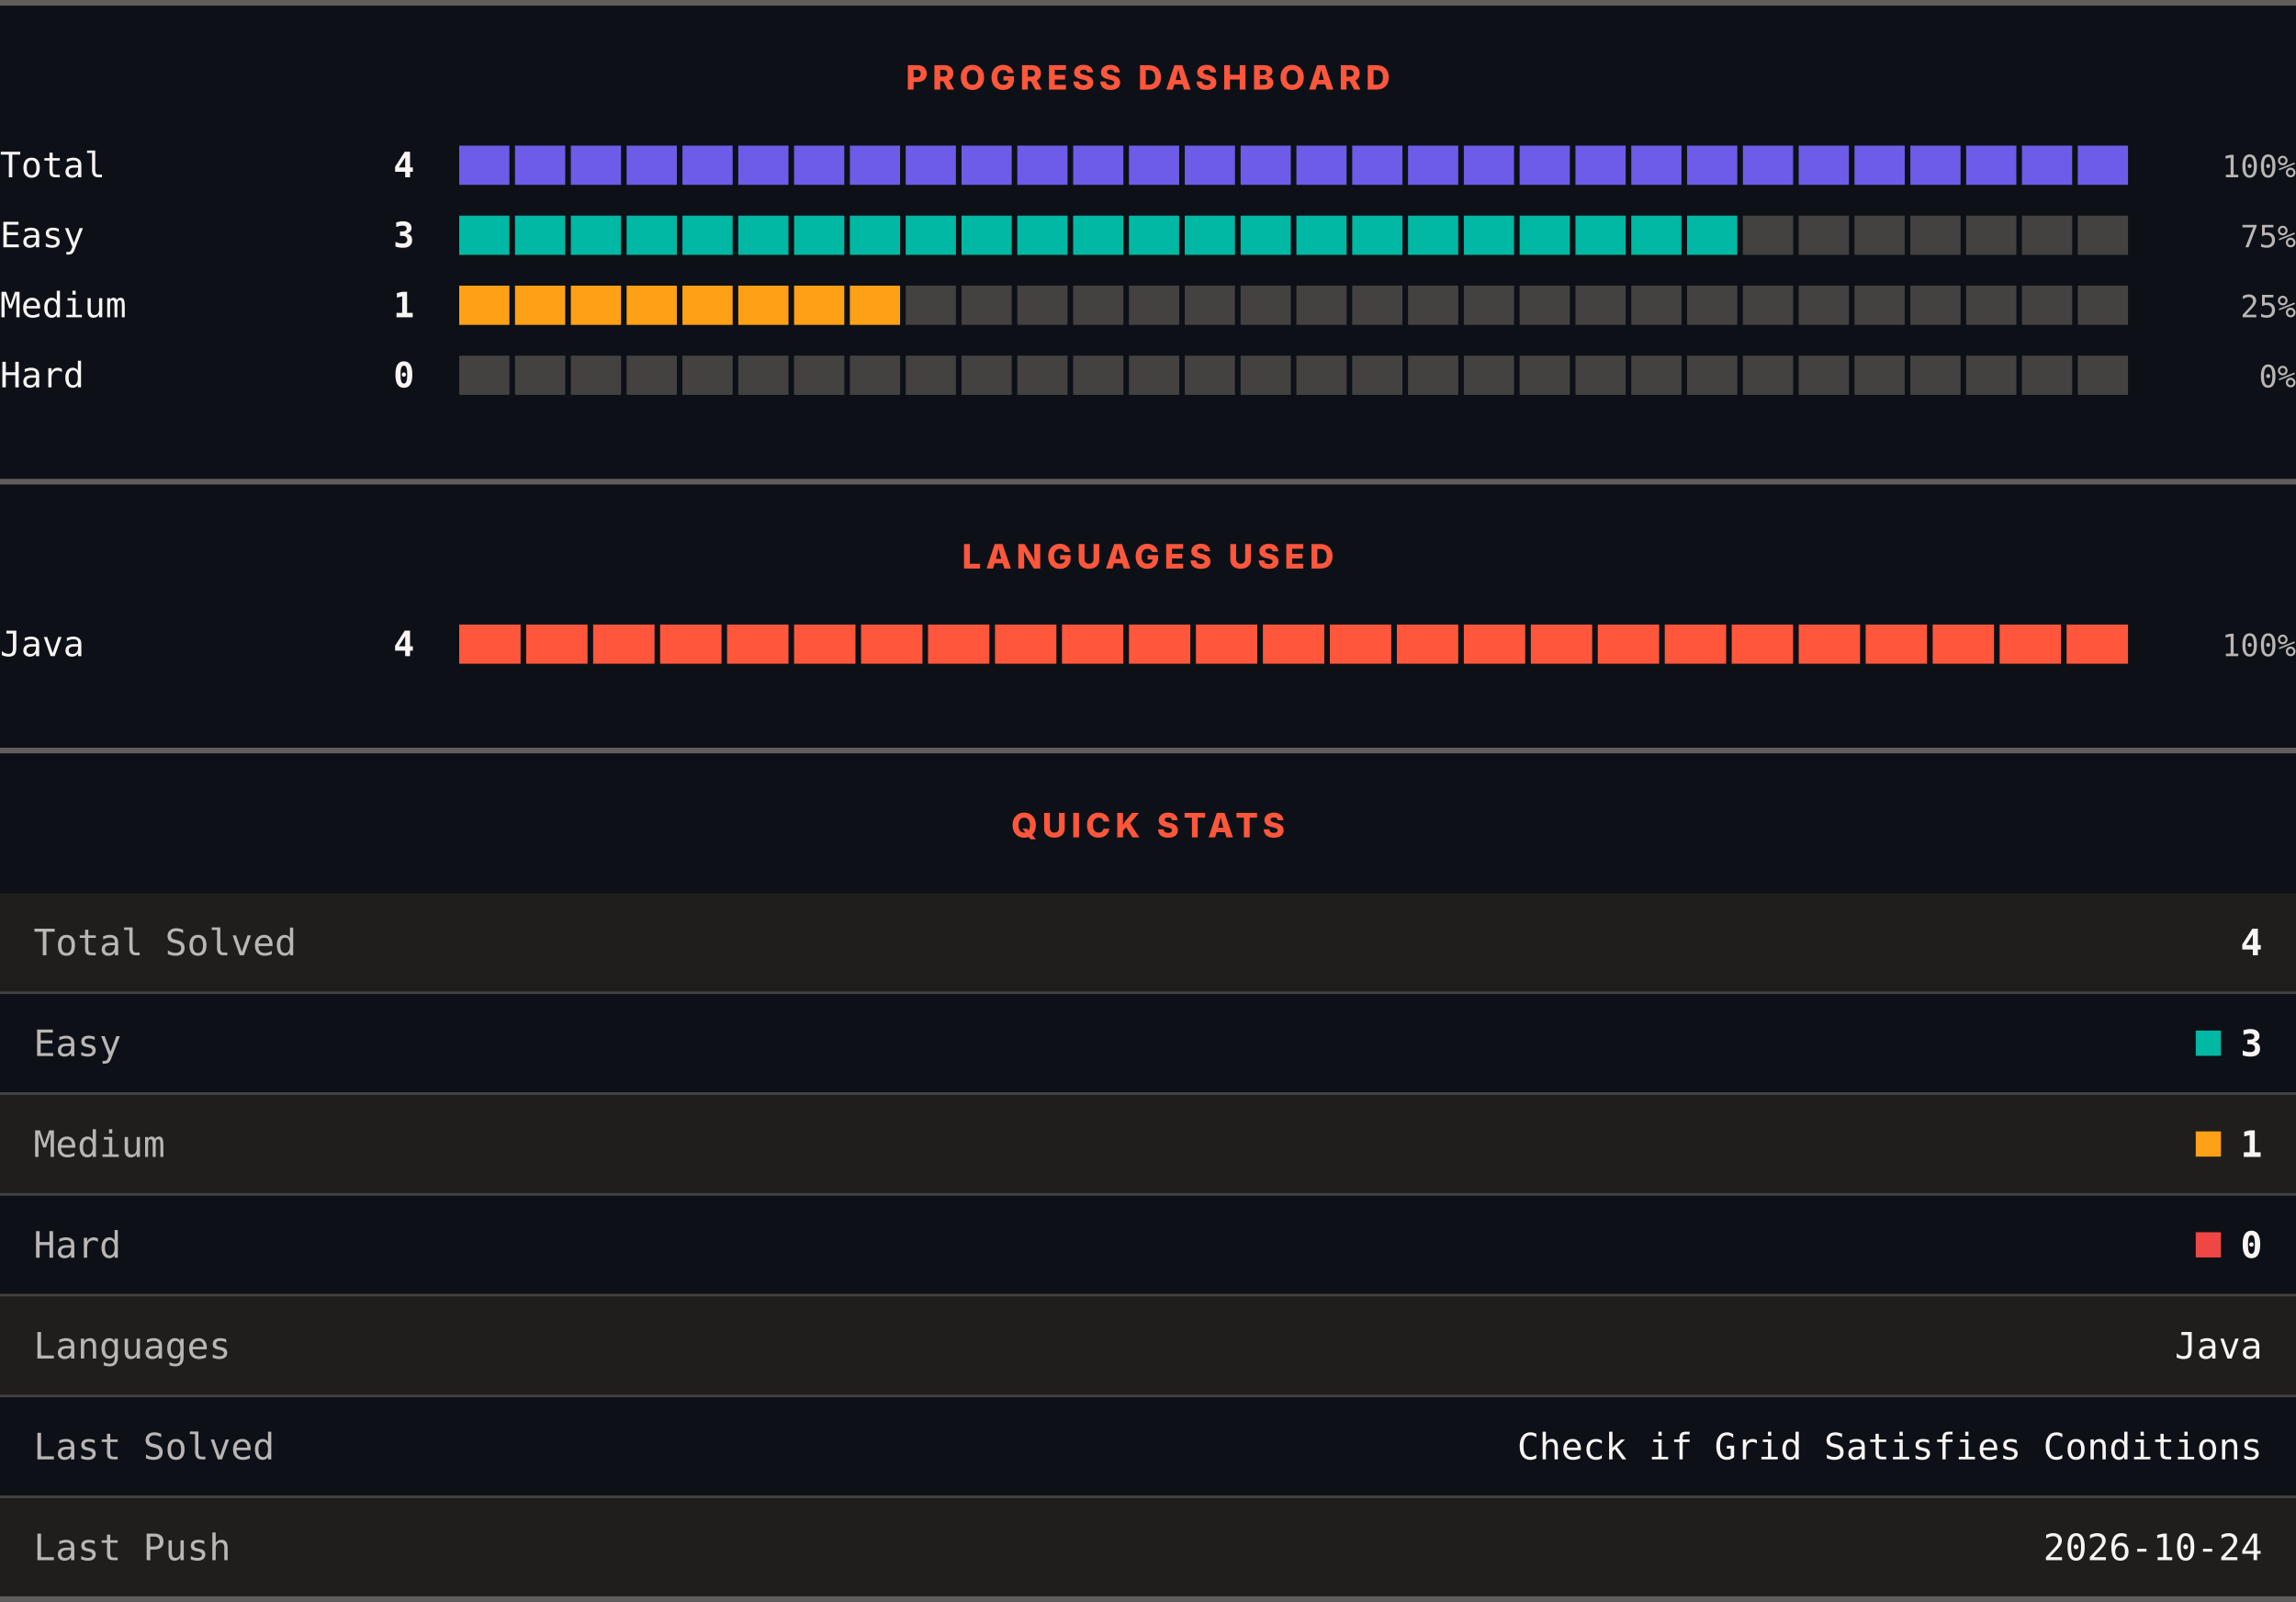
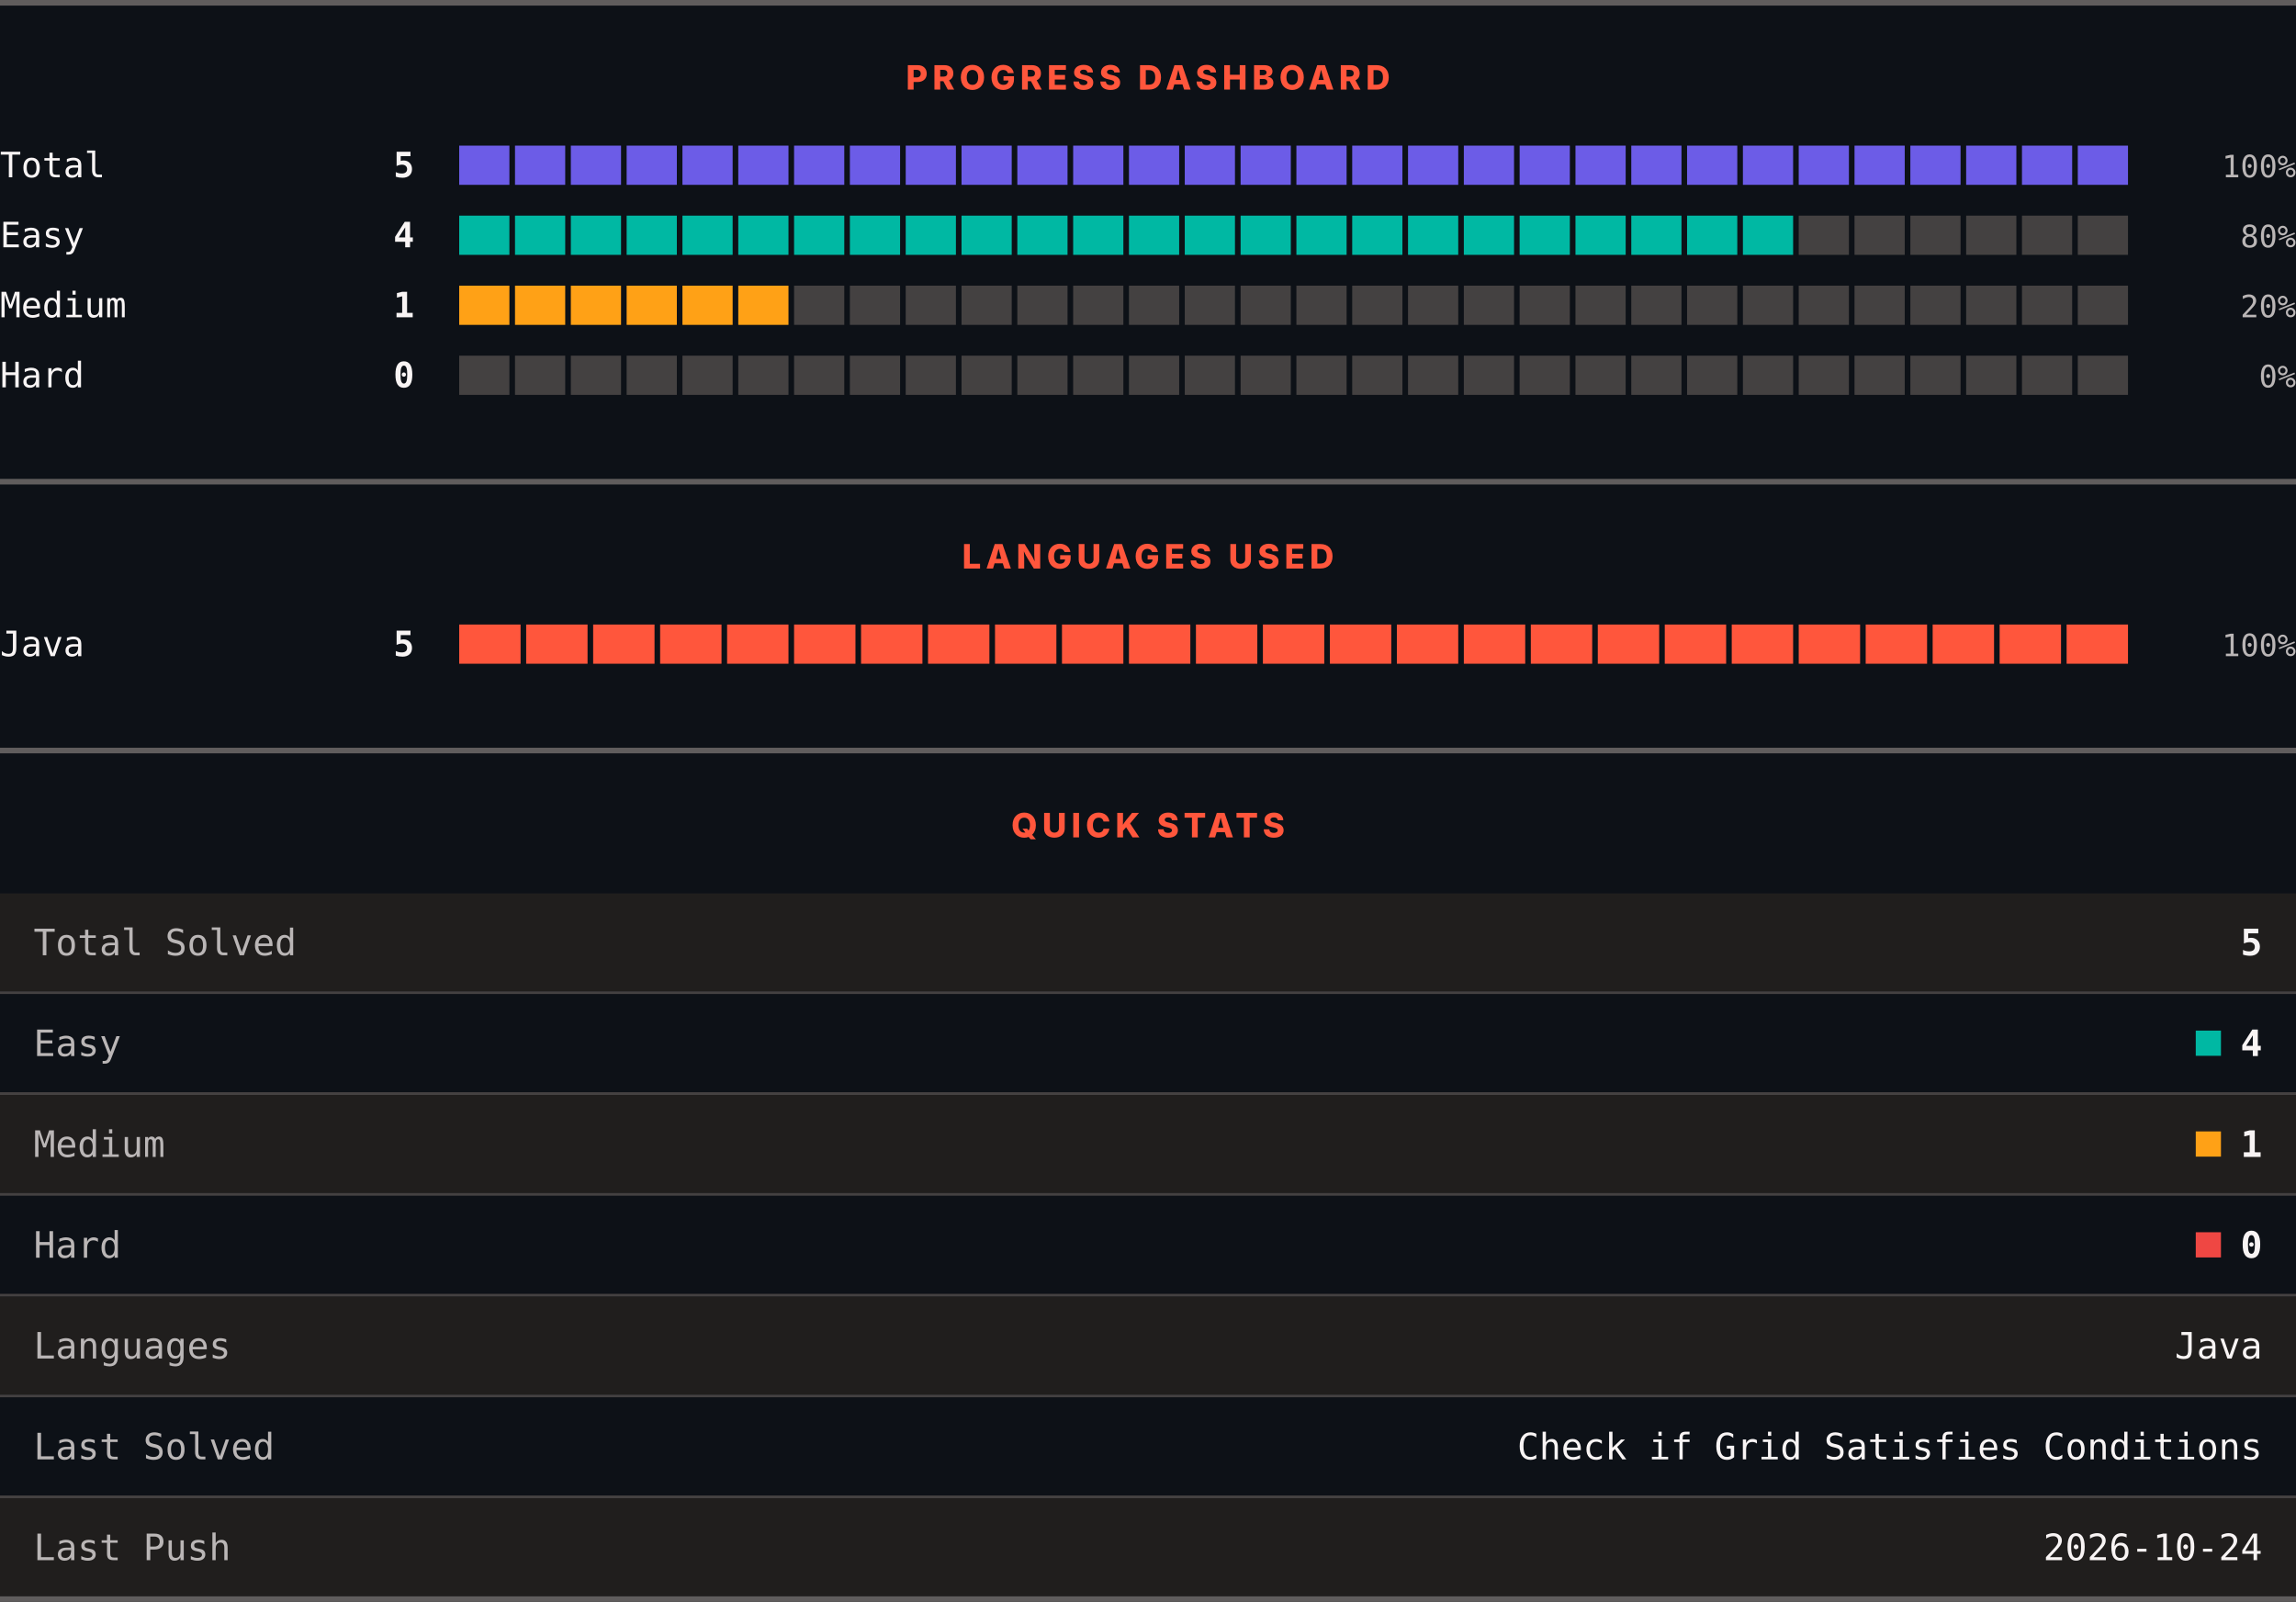
<svg xmlns="http://www.w3.org/2000/svg" width="820" height="572" viewBox="0 0 820 572" role="img" aria-label="LeetCode progress, languages and quick stats">
  <rect width="820" height="572" fill="#0d1117" />
  <rect x="0" y="0" width="820" height="2" fill="#605d5d" />
  <text x="410" y="32" text-anchor="middle" font-family="Archivo, system-ui, -apple-system, Segoe UI, sans-serif" font-size="12" font-weight="800" letter-spacing="1.68" fill="#ff563c">PROGRESS DASHBOARD</text>
  <text x="0" y="63.3" font-family="ui-monospace, SFMono-Regular, Menlo, Consolas, monospace" font-size="12.5" fill="#f8f4f4">Total</text>
-   <text x="148" y="63.3" text-anchor="end" font-family="ui-monospace, SFMono-Regular, Menlo, Consolas, monospace" font-size="12.5" font-weight="700" fill="#f8f4f4">4</text>
+   <text x="148" y="63.3" text-anchor="end" font-family="ui-monospace, SFMono-Regular, Menlo, Consolas, monospace" font-size="12.5" font-weight="700" fill="#f8f4f4">5</text>
  <rect x="164.00" y="52" width="17.93" height="14" fill="#6c5ce7" />
  <rect x="183.93" y="52" width="17.93" height="14" fill="#6c5ce7" />
  <rect x="203.87" y="52" width="17.93" height="14" fill="#6c5ce7" />
  <rect x="223.80" y="52" width="17.93" height="14" fill="#6c5ce7" />
  <rect x="243.73" y="52" width="17.93" height="14" fill="#6c5ce7" />
  <rect x="263.67" y="52" width="17.93" height="14" fill="#6c5ce7" />
  <rect x="283.60" y="52" width="17.93" height="14" fill="#6c5ce7" />
  <rect x="303.53" y="52" width="17.93" height="14" fill="#6c5ce7" />
  <rect x="323.47" y="52" width="17.93" height="14" fill="#6c5ce7" />
  <rect x="343.40" y="52" width="17.93" height="14" fill="#6c5ce7" />
  <rect x="363.33" y="52" width="17.93" height="14" fill="#6c5ce7" />
  <rect x="383.27" y="52" width="17.93" height="14" fill="#6c5ce7" />
  <rect x="403.20" y="52" width="17.93" height="14" fill="#6c5ce7" />
  <rect x="423.13" y="52" width="17.93" height="14" fill="#6c5ce7" />
  <rect x="443.07" y="52" width="17.93" height="14" fill="#6c5ce7" />
  <rect x="463.00" y="52" width="17.93" height="14" fill="#6c5ce7" />
  <rect x="482.93" y="52" width="17.93" height="14" fill="#6c5ce7" />
  <rect x="502.87" y="52" width="17.93" height="14" fill="#6c5ce7" />
  <rect x="522.80" y="52" width="17.93" height="14" fill="#6c5ce7" />
  <rect x="542.73" y="52" width="17.93" height="14" fill="#6c5ce7" />
  <rect x="562.67" y="52" width="17.93" height="14" fill="#6c5ce7" />
  <rect x="582.60" y="52" width="17.93" height="14" fill="#6c5ce7" />
  <rect x="602.53" y="52" width="17.93" height="14" fill="#6c5ce7" />
  <rect x="622.47" y="52" width="17.93" height="14" fill="#6c5ce7" />
  <rect x="642.40" y="52" width="17.93" height="14" fill="#6c5ce7" />
  <rect x="662.33" y="52" width="17.93" height="14" fill="#6c5ce7" />
  <rect x="682.27" y="52" width="17.93" height="14" fill="#6c5ce7" />
  <rect x="702.20" y="52" width="17.93" height="14" fill="#6c5ce7" />
  <rect x="722.13" y="52" width="17.93" height="14" fill="#6c5ce7" />
  <rect x="742.07" y="52" width="17.93" height="14" fill="#6c5ce7" />
  <text x="820" y="63.3" text-anchor="end" font-family="ui-monospace, SFMono-Regular, Menlo, Consolas, monospace" font-size="11" fill="#bab6b6">100%</text>
  <text x="0" y="88.3" font-family="ui-monospace, SFMono-Regular, Menlo, Consolas, monospace" font-size="12.5" fill="#f8f4f4">Easy</text>
-   <text x="148" y="88.3" text-anchor="end" font-family="ui-monospace, SFMono-Regular, Menlo, Consolas, monospace" font-size="12.5" font-weight="700" fill="#f8f4f4">3</text>
+   <text x="148" y="88.3" text-anchor="end" font-family="ui-monospace, SFMono-Regular, Menlo, Consolas, monospace" font-size="12.5" font-weight="700" fill="#f8f4f4">4</text>
  <rect x="164.00" y="77" width="17.93" height="14" fill="#00b8a3" />
  <rect x="183.93" y="77" width="17.93" height="14" fill="#00b8a3" />
  <rect x="203.87" y="77" width="17.93" height="14" fill="#00b8a3" />
  <rect x="223.80" y="77" width="17.93" height="14" fill="#00b8a3" />
  <rect x="243.73" y="77" width="17.93" height="14" fill="#00b8a3" />
  <rect x="263.67" y="77" width="17.93" height="14" fill="#00b8a3" />
  <rect x="283.60" y="77" width="17.93" height="14" fill="#00b8a3" />
  <rect x="303.53" y="77" width="17.93" height="14" fill="#00b8a3" />
  <rect x="323.47" y="77" width="17.93" height="14" fill="#00b8a3" />
  <rect x="343.40" y="77" width="17.93" height="14" fill="#00b8a3" />
  <rect x="363.33" y="77" width="17.93" height="14" fill="#00b8a3" />
  <rect x="383.27" y="77" width="17.93" height="14" fill="#00b8a3" />
  <rect x="403.20" y="77" width="17.93" height="14" fill="#00b8a3" />
  <rect x="423.13" y="77" width="17.93" height="14" fill="#00b8a3" />
  <rect x="443.07" y="77" width="17.93" height="14" fill="#00b8a3" />
  <rect x="463.00" y="77" width="17.93" height="14" fill="#00b8a3" />
  <rect x="482.93" y="77" width="17.93" height="14" fill="#00b8a3" />
  <rect x="502.87" y="77" width="17.93" height="14" fill="#00b8a3" />
  <rect x="522.80" y="77" width="17.93" height="14" fill="#00b8a3" />
  <rect x="542.73" y="77" width="17.93" height="14" fill="#00b8a3" />
  <rect x="562.67" y="77" width="17.93" height="14" fill="#00b8a3" />
  <rect x="582.60" y="77" width="17.93" height="14" fill="#00b8a3" />
  <rect x="602.53" y="77" width="17.93" height="14" fill="#00b8a3" />
-   <rect x="622.47" y="77" width="17.93" height="14" fill="#444141" />
+   <rect x="622.47" y="77" width="17.93" height="14" fill="#00b8a3" />
  <rect x="642.40" y="77" width="17.93" height="14" fill="#444141" />
  <rect x="662.33" y="77" width="17.93" height="14" fill="#444141" />
  <rect x="682.27" y="77" width="17.93" height="14" fill="#444141" />
  <rect x="702.20" y="77" width="17.93" height="14" fill="#444141" />
  <rect x="722.13" y="77" width="17.93" height="14" fill="#444141" />
  <rect x="742.07" y="77" width="17.93" height="14" fill="#444141" />
-   <text x="820" y="88.3" text-anchor="end" font-family="ui-monospace, SFMono-Regular, Menlo, Consolas, monospace" font-size="11" fill="#bab6b6">75%</text>
+   <text x="820" y="88.3" text-anchor="end" font-family="ui-monospace, SFMono-Regular, Menlo, Consolas, monospace" font-size="11" fill="#bab6b6">80%</text>
  <text x="0" y="113.3" font-family="ui-monospace, SFMono-Regular, Menlo, Consolas, monospace" font-size="12.5" fill="#f8f4f4">Medium</text>
  <text x="148" y="113.3" text-anchor="end" font-family="ui-monospace, SFMono-Regular, Menlo, Consolas, monospace" font-size="12.5" font-weight="700" fill="#f8f4f4">1</text>
  <rect x="164.00" y="102" width="17.93" height="14" fill="#ffa116" />
  <rect x="183.93" y="102" width="17.93" height="14" fill="#ffa116" />
  <rect x="203.87" y="102" width="17.93" height="14" fill="#ffa116" />
  <rect x="223.80" y="102" width="17.93" height="14" fill="#ffa116" />
  <rect x="243.73" y="102" width="17.93" height="14" fill="#ffa116" />
  <rect x="263.67" y="102" width="17.93" height="14" fill="#ffa116" />
-   <rect x="283.60" y="102" width="17.93" height="14" fill="#ffa116" />
-   <rect x="303.53" y="102" width="17.93" height="14" fill="#ffa116" />
+   <rect x="283.60" y="102" width="17.93" height="14" fill="#444141" />
+   <rect x="303.53" y="102" width="17.93" height="14" fill="#444141" />
  <rect x="323.47" y="102" width="17.93" height="14" fill="#444141" />
  <rect x="343.40" y="102" width="17.93" height="14" fill="#444141" />
  <rect x="363.33" y="102" width="17.93" height="14" fill="#444141" />
  <rect x="383.27" y="102" width="17.93" height="14" fill="#444141" />
  <rect x="403.20" y="102" width="17.93" height="14" fill="#444141" />
  <rect x="423.13" y="102" width="17.93" height="14" fill="#444141" />
  <rect x="443.07" y="102" width="17.93" height="14" fill="#444141" />
  <rect x="463.00" y="102" width="17.93" height="14" fill="#444141" />
  <rect x="482.93" y="102" width="17.93" height="14" fill="#444141" />
  <rect x="502.87" y="102" width="17.93" height="14" fill="#444141" />
  <rect x="522.80" y="102" width="17.93" height="14" fill="#444141" />
  <rect x="542.73" y="102" width="17.93" height="14" fill="#444141" />
  <rect x="562.67" y="102" width="17.93" height="14" fill="#444141" />
  <rect x="582.60" y="102" width="17.93" height="14" fill="#444141" />
  <rect x="602.53" y="102" width="17.93" height="14" fill="#444141" />
  <rect x="622.47" y="102" width="17.93" height="14" fill="#444141" />
  <rect x="642.40" y="102" width="17.93" height="14" fill="#444141" />
  <rect x="662.33" y="102" width="17.93" height="14" fill="#444141" />
  <rect x="682.27" y="102" width="17.93" height="14" fill="#444141" />
  <rect x="702.20" y="102" width="17.93" height="14" fill="#444141" />
  <rect x="722.13" y="102" width="17.93" height="14" fill="#444141" />
  <rect x="742.07" y="102" width="17.93" height="14" fill="#444141" />
-   <text x="820" y="113.3" text-anchor="end" font-family="ui-monospace, SFMono-Regular, Menlo, Consolas, monospace" font-size="11" fill="#bab6b6">25%</text>
+   <text x="820" y="113.3" text-anchor="end" font-family="ui-monospace, SFMono-Regular, Menlo, Consolas, monospace" font-size="11" fill="#bab6b6">20%</text>
  <text x="0" y="138.3" font-family="ui-monospace, SFMono-Regular, Menlo, Consolas, monospace" font-size="12.5" fill="#f8f4f4">Hard</text>
  <text x="148" y="138.3" text-anchor="end" font-family="ui-monospace, SFMono-Regular, Menlo, Consolas, monospace" font-size="12.5" font-weight="700" fill="#f8f4f4">0</text>
  <rect x="164.00" y="127" width="17.93" height="14" fill="#444141" />
  <rect x="183.93" y="127" width="17.93" height="14" fill="#444141" />
  <rect x="203.87" y="127" width="17.93" height="14" fill="#444141" />
  <rect x="223.80" y="127" width="17.93" height="14" fill="#444141" />
  <rect x="243.73" y="127" width="17.93" height="14" fill="#444141" />
  <rect x="263.67" y="127" width="17.93" height="14" fill="#444141" />
  <rect x="283.60" y="127" width="17.93" height="14" fill="#444141" />
  <rect x="303.53" y="127" width="17.93" height="14" fill="#444141" />
  <rect x="323.47" y="127" width="17.93" height="14" fill="#444141" />
  <rect x="343.40" y="127" width="17.93" height="14" fill="#444141" />
  <rect x="363.33" y="127" width="17.93" height="14" fill="#444141" />
  <rect x="383.27" y="127" width="17.93" height="14" fill="#444141" />
  <rect x="403.20" y="127" width="17.93" height="14" fill="#444141" />
  <rect x="423.13" y="127" width="17.93" height="14" fill="#444141" />
  <rect x="443.07" y="127" width="17.93" height="14" fill="#444141" />
  <rect x="463.00" y="127" width="17.93" height="14" fill="#444141" />
  <rect x="482.93" y="127" width="17.93" height="14" fill="#444141" />
  <rect x="502.87" y="127" width="17.93" height="14" fill="#444141" />
  <rect x="522.80" y="127" width="17.93" height="14" fill="#444141" />
  <rect x="542.73" y="127" width="17.93" height="14" fill="#444141" />
  <rect x="562.67" y="127" width="17.93" height="14" fill="#444141" />
  <rect x="582.60" y="127" width="17.93" height="14" fill="#444141" />
  <rect x="602.53" y="127" width="17.93" height="14" fill="#444141" />
  <rect x="622.47" y="127" width="17.93" height="14" fill="#444141" />
  <rect x="642.40" y="127" width="17.93" height="14" fill="#444141" />
  <rect x="662.33" y="127" width="17.93" height="14" fill="#444141" />
  <rect x="682.27" y="127" width="17.93" height="14" fill="#444141" />
  <rect x="702.20" y="127" width="17.93" height="14" fill="#444141" />
  <rect x="722.13" y="127" width="17.93" height="14" fill="#444141" />
  <rect x="742.07" y="127" width="17.93" height="14" fill="#444141" />
  <text x="820" y="138.3" text-anchor="end" font-family="ui-monospace, SFMono-Regular, Menlo, Consolas, monospace" font-size="11" fill="#bab6b6">0%</text>
  <rect x="0" y="171" width="820" height="2" fill="#605d5d" />
  <text x="410" y="203" text-anchor="middle" font-family="Archivo, system-ui, -apple-system, Segoe UI, sans-serif" font-size="12" font-weight="800" letter-spacing="1.68" fill="#ff563c">LANGUAGES USED</text>
  <text x="0" y="234.3" font-family="ui-monospace, SFMono-Regular, Menlo, Consolas, monospace" font-size="12.5" fill="#f8f4f4">Java</text>
-   <text x="148" y="234.3" text-anchor="end" font-family="ui-monospace, SFMono-Regular, Menlo, Consolas, monospace" font-size="12.5" font-weight="700" fill="#f8f4f4">4</text>
+   <text x="148" y="234.3" text-anchor="end" font-family="ui-monospace, SFMono-Regular, Menlo, Consolas, monospace" font-size="12.5" font-weight="700" fill="#f8f4f4">5</text>
  <rect x="164.00" y="223" width="21.92" height="14" fill="#ff563c" />
  <rect x="187.92" y="223" width="21.92" height="14" fill="#ff563c" />
  <rect x="211.84" y="223" width="21.92" height="14" fill="#ff563c" />
  <rect x="235.76" y="223" width="21.92" height="14" fill="#ff563c" />
  <rect x="259.68" y="223" width="21.92" height="14" fill="#ff563c" />
  <rect x="283.60" y="223" width="21.92" height="14" fill="#ff563c" />
  <rect x="307.52" y="223" width="21.92" height="14" fill="#ff563c" />
  <rect x="331.44" y="223" width="21.92" height="14" fill="#ff563c" />
  <rect x="355.36" y="223" width="21.92" height="14" fill="#ff563c" />
  <rect x="379.28" y="223" width="21.92" height="14" fill="#ff563c" />
  <rect x="403.20" y="223" width="21.92" height="14" fill="#ff563c" />
  <rect x="427.12" y="223" width="21.92" height="14" fill="#ff563c" />
  <rect x="451.04" y="223" width="21.92" height="14" fill="#ff563c" />
  <rect x="474.96" y="223" width="21.92" height="14" fill="#ff563c" />
  <rect x="498.88" y="223" width="21.92" height="14" fill="#ff563c" />
  <rect x="522.80" y="223" width="21.92" height="14" fill="#ff563c" />
  <rect x="546.72" y="223" width="21.92" height="14" fill="#ff563c" />
  <rect x="570.64" y="223" width="21.92" height="14" fill="#ff563c" />
  <rect x="594.56" y="223" width="21.92" height="14" fill="#ff563c" />
  <rect x="618.48" y="223" width="21.92" height="14" fill="#ff563c" />
  <rect x="642.40" y="223" width="21.92" height="14" fill="#ff563c" />
  <rect x="666.32" y="223" width="21.92" height="14" fill="#ff563c" />
  <rect x="690.24" y="223" width="21.92" height="14" fill="#ff563c" />
  <rect x="714.16" y="223" width="21.92" height="14" fill="#ff563c" />
  <rect x="738.08" y="223" width="21.92" height="14" fill="#ff563c" />
  <text x="820" y="234.3" text-anchor="end" font-family="ui-monospace, SFMono-Regular, Menlo, Consolas, monospace" font-size="11" fill="#bab6b6">100%</text>
  <rect x="0" y="267" width="820" height="2" fill="#605d5d" />
  <text x="410" y="299" text-anchor="middle" font-family="Archivo, system-ui, -apple-system, Segoe UI, sans-serif" font-size="12" font-weight="800" letter-spacing="1.68" fill="#ff563c">QUICK STATS</text>
  <rect x="0" y="319" width="820" height="35" fill="#201e1d" />
  <text x="12" y="341.1" font-family="ui-monospace, SFMono-Regular, Menlo, Consolas, monospace" font-size="13" fill="#bab6b6">Total Solved</text>
-   <text x="808" y="341.1" text-anchor="end" font-family="ui-monospace, SFMono-Regular, Menlo, Consolas, monospace" font-size="13" font-weight="700" fill="#f8f4f4">4</text>
+   <text x="808" y="341.1" text-anchor="end" font-family="ui-monospace, SFMono-Regular, Menlo, Consolas, monospace" font-size="13" font-weight="700" fill="#f8f4f4">5</text>
  <rect x="0" y="354" width="820" height="1" fill="#444141" />
  <rect x="0" y="355" width="820" height="35" fill="#0d1117" />
  <text x="12" y="377.1" font-family="ui-monospace, SFMono-Regular, Menlo, Consolas, monospace" font-size="13" fill="#bab6b6">Easy</text>
  <rect x="784.2" y="368" width="9" height="9" fill="#00b8a3" />
-   <text x="808" y="377.1" text-anchor="end" font-family="ui-monospace, SFMono-Regular, Menlo, Consolas, monospace" font-size="13" font-weight="700" fill="#f8f4f4">3</text>
+   <text x="808" y="377.1" text-anchor="end" font-family="ui-monospace, SFMono-Regular, Menlo, Consolas, monospace" font-size="13" font-weight="700" fill="#f8f4f4">4</text>
  <rect x="0" y="390" width="820" height="1" fill="#444141" />
  <rect x="0" y="391" width="820" height="35" fill="#201e1d" />
  <text x="12" y="413.1" font-family="ui-monospace, SFMono-Regular, Menlo, Consolas, monospace" font-size="13" fill="#bab6b6">Medium</text>
  <rect x="784.2" y="404" width="9" height="9" fill="#ffa116" />
  <text x="808" y="413.1" text-anchor="end" font-family="ui-monospace, SFMono-Regular, Menlo, Consolas, monospace" font-size="13" font-weight="700" fill="#f8f4f4">1</text>
  <rect x="0" y="426" width="820" height="1" fill="#444141" />
  <rect x="0" y="427" width="820" height="35" fill="#0d1117" />
  <text x="12" y="449.1" font-family="ui-monospace, SFMono-Regular, Menlo, Consolas, monospace" font-size="13" fill="#bab6b6">Hard</text>
  <rect x="784.2" y="440" width="9" height="9" fill="#ef4743" />
  <text x="808" y="449.1" text-anchor="end" font-family="ui-monospace, SFMono-Regular, Menlo, Consolas, monospace" font-size="13" font-weight="700" fill="#f8f4f4">0</text>
  <rect x="0" y="462" width="820" height="1" fill="#444141" />
  <rect x="0" y="463" width="820" height="35" fill="#201e1d" />
  <text x="12" y="485.1" font-family="ui-monospace, SFMono-Regular, Menlo, Consolas, monospace" font-size="13" fill="#bab6b6">Languages</text>
  <text x="808" y="485.1" text-anchor="end" font-family="ui-monospace, SFMono-Regular, Menlo, Consolas, monospace" font-size="13" fill="#f8f4f4">Java</text>
  <rect x="0" y="498" width="820" height="1" fill="#444141" />
  <rect x="0" y="499" width="820" height="35" fill="#0d1117" />
  <text x="12" y="521.1" font-family="ui-monospace, SFMono-Regular, Menlo, Consolas, monospace" font-size="13" fill="#bab6b6">Last Solved</text>
  <text x="808" y="521.1" text-anchor="end" font-family="ui-monospace, SFMono-Regular, Menlo, Consolas, monospace" font-size="13" fill="#f8f4f4">Check if Grid Satisfies Conditions</text>
  <rect x="0" y="534" width="820" height="1" fill="#444141" />
  <rect x="0" y="535" width="820" height="35" fill="#201e1d" />
  <text x="12" y="557.1" font-family="ui-monospace, SFMono-Regular, Menlo, Consolas, monospace" font-size="13" fill="#bab6b6">Last Push</text>
  <text x="808" y="557.1" text-anchor="end" font-family="ui-monospace, SFMono-Regular, Menlo, Consolas, monospace" font-size="13" fill="#f8f4f4">2026-10-24</text>
  <rect x="0" y="570" width="820" height="2" fill="#605d5d" />
</svg>
